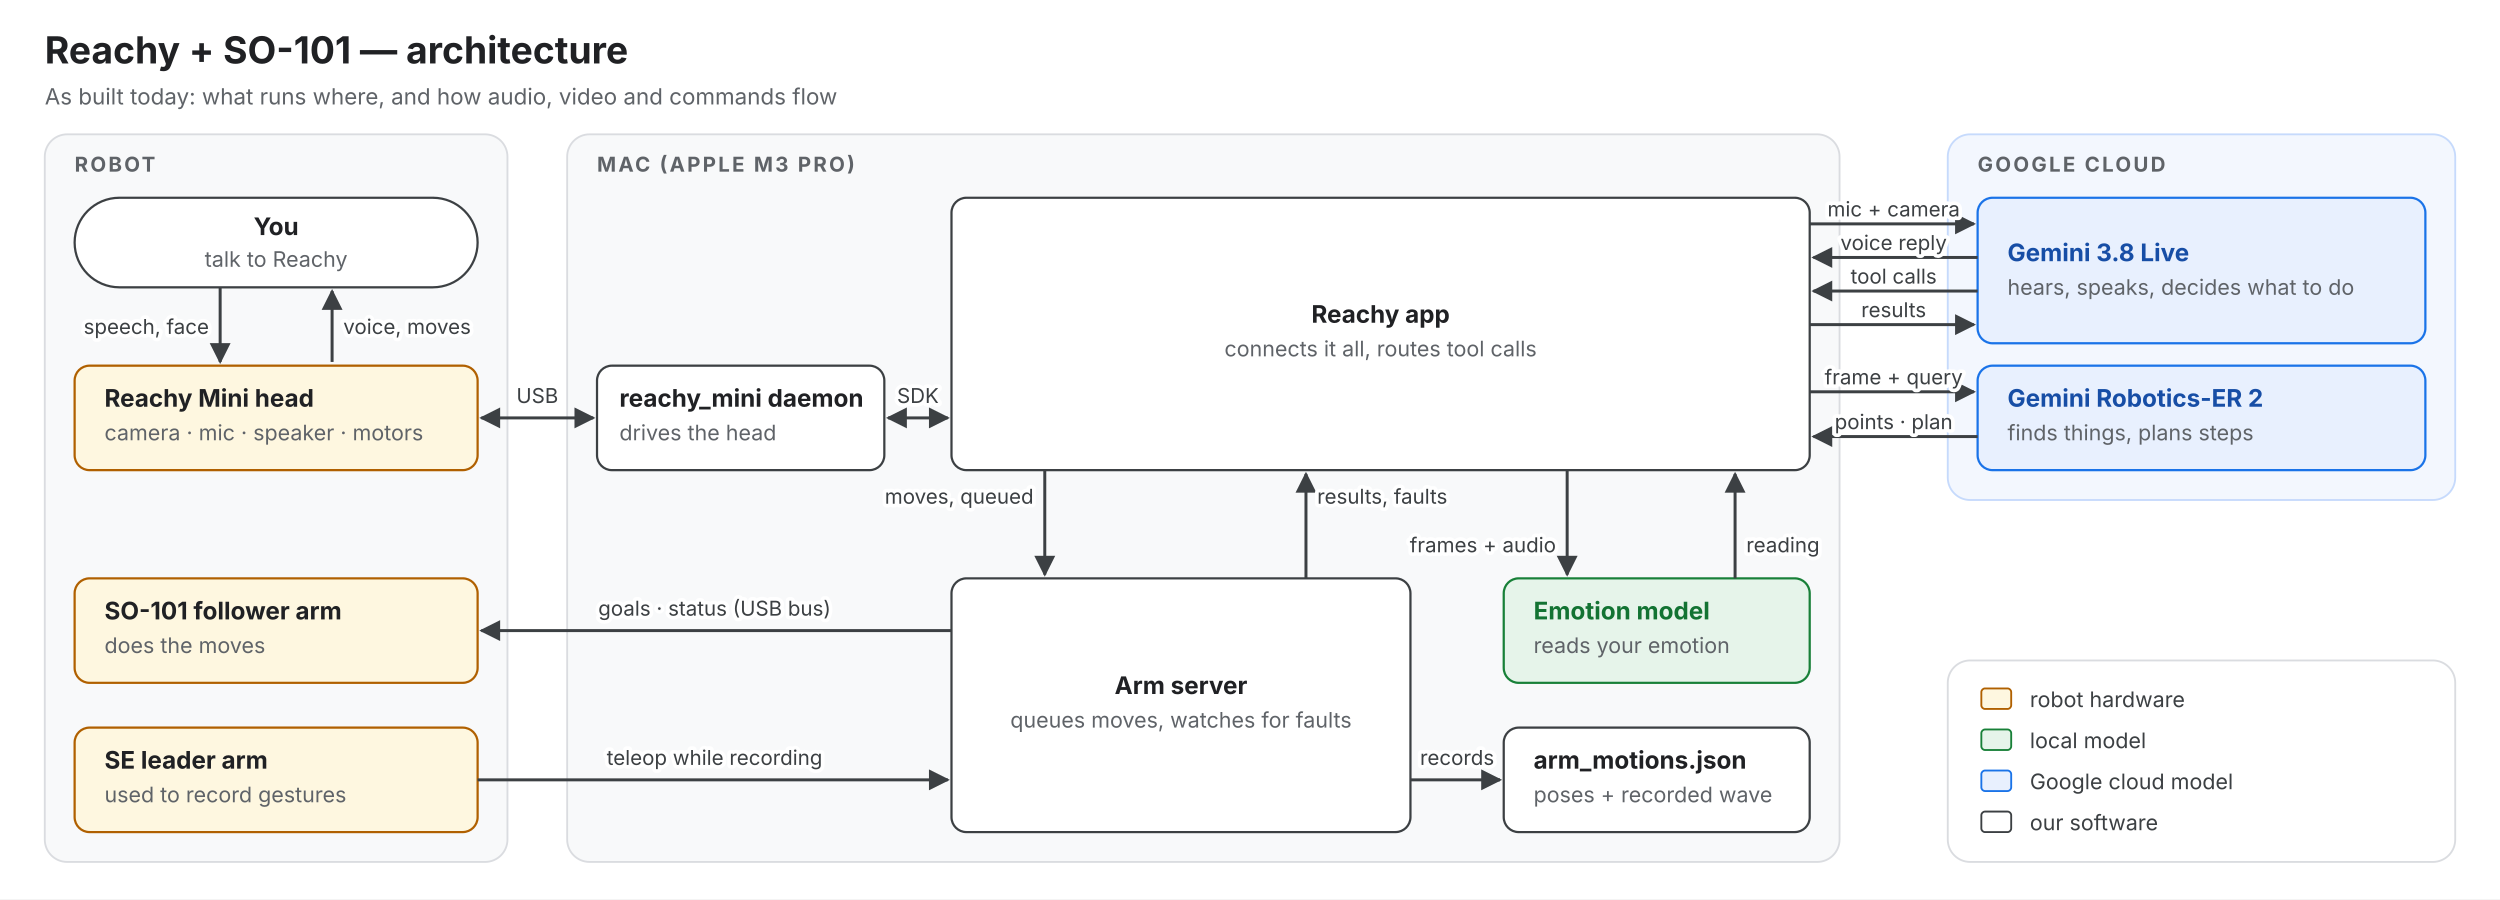
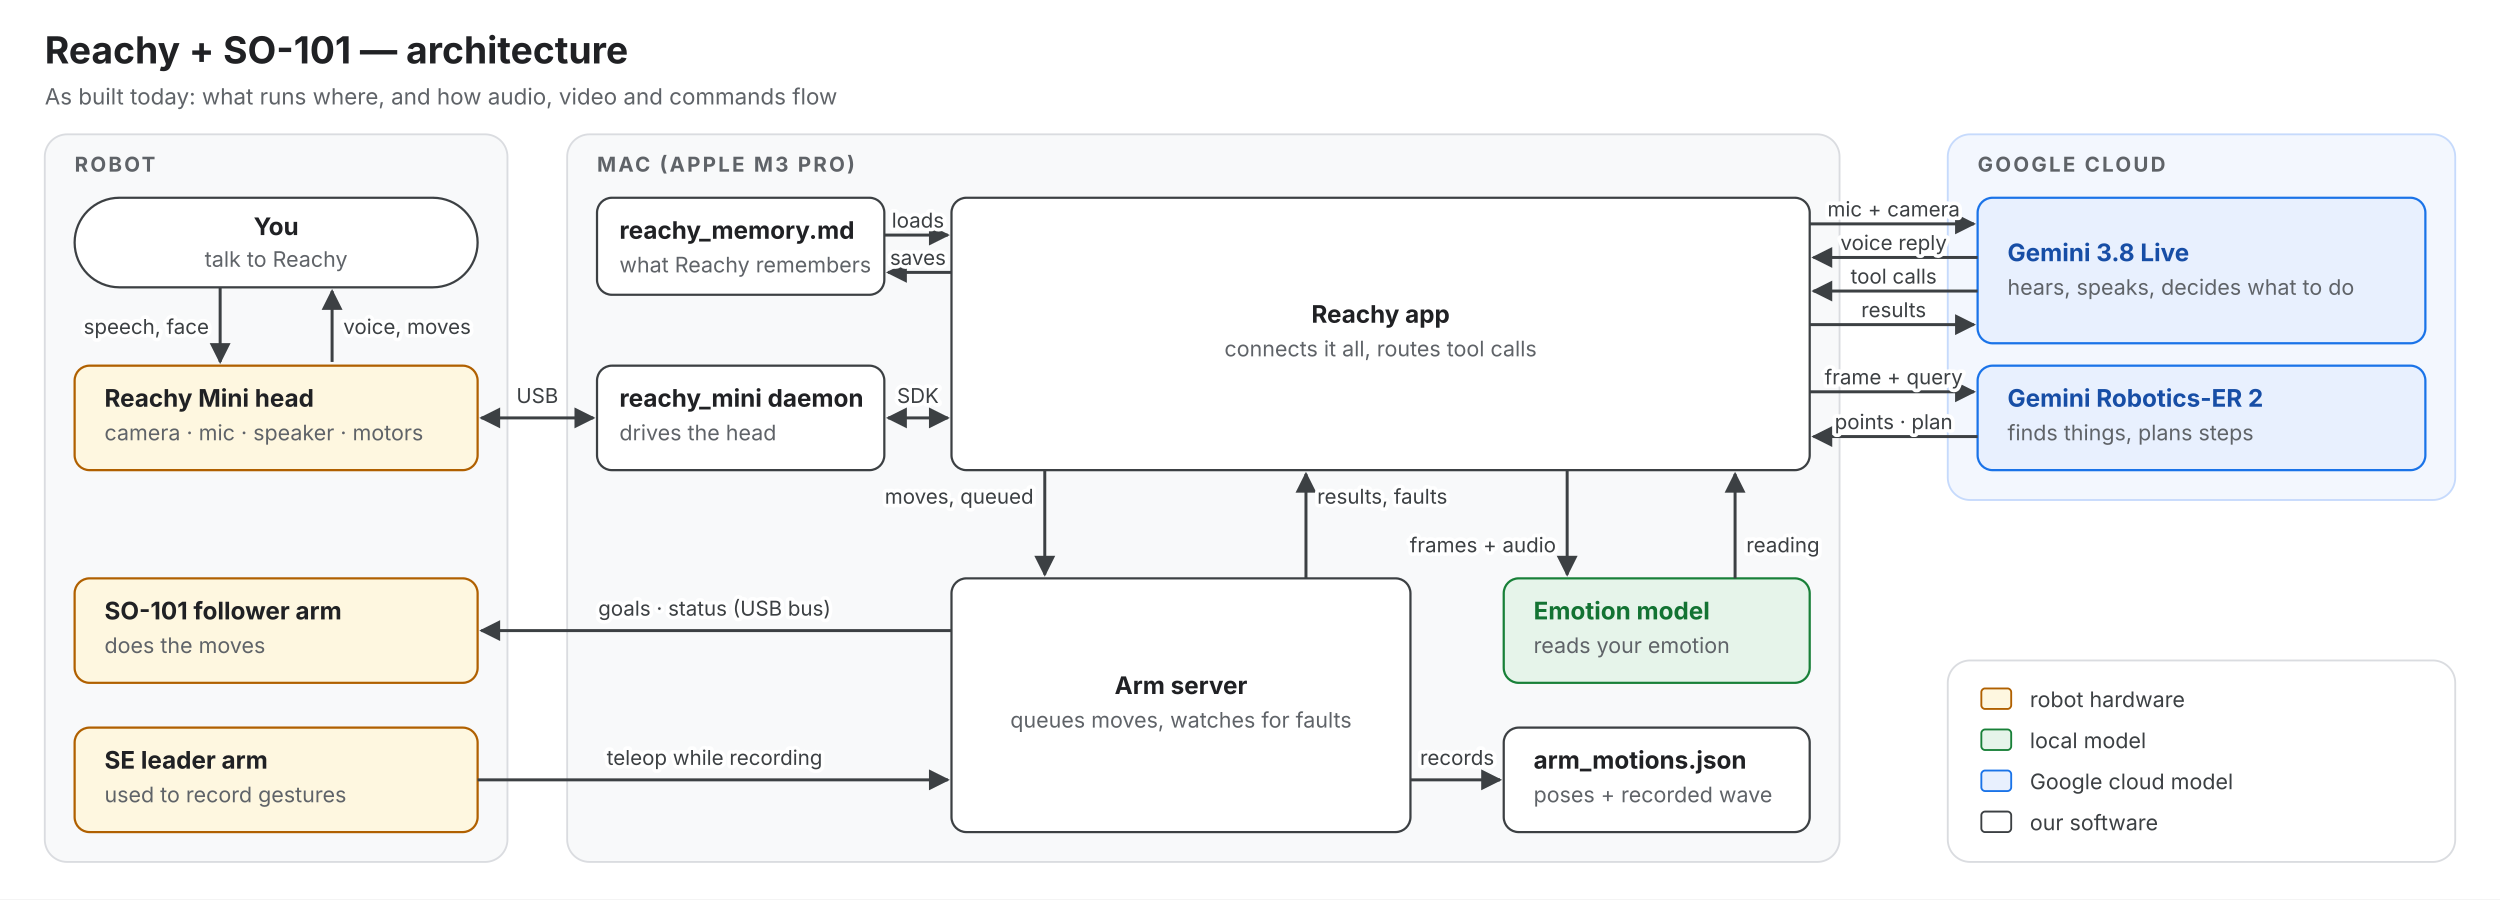
- <svg xmlns="http://www.w3.org/2000/svg" viewBox="0 0 1340 482" width="1340" height="482" role="img" aria-label="Reachy + SO-101 architecture as built today. You talk to the Reachy Mini head; the reachy_mini daemon drives it over USB; the Reachy app connects everything: it streams to Gemini 3.8 Live, which hears, speaks and decides what to do, asks Gemini Robotics-ER 2 to find things and plan, runs the local emotion model, and sends arm moves to the arm server, which drives the SO-101 follower arm and records gestures from the SE leader arm into arm_motions.json.">
+ <svg xmlns="http://www.w3.org/2000/svg" viewBox="0 0 1340 482" width="1340" height="482" role="img" aria-label="Reachy + SO-101 architecture as built today. You talk to the Reachy Mini head; the reachy_mini daemon drives it over USB; the Reachy app connects everything: it streams to Gemini 3.8 Live, which hears, speaks and decides what to do, asks Gemini Robotics-ER 2 to find things and plan, loads and saves its memory file, runs the local emotion model, and sends arm moves to the arm server, which drives the SO-101 follower arm and records gestures from the SE leader arm into arm_motions.json.">
  <defs>
    <marker id="arrow" viewBox="0 0 10 10" refX="9" refY="5" markerWidth="7" markerHeight="7" orient="auto-start-reverse">
      <path d="M0,0 L10,5 L0,10 z" fill="#3c4043" />
    </marker>
  </defs>
  <rect width="1340" height="482" fill="#ffffff" />
  <g font-family="Inter, Helvetica, Arial, sans-serif" fill="#202124">
    <text x="24" y="34" font-size="20" font-weight="700">Reachy + SO-101 — architecture</text>
    <text x="24" y="56" font-size="12" fill="#5f6368">As built today: what runs where, and how audio, video and commands flow</text>
    <rect x="24" y="72" width="248" height="390" rx="12" fill="#f8f9fa" stroke="#dadce0" />
    <rect x="304" y="72" width="682" height="390" rx="12" fill="#f8f9fa" stroke="#dadce0" />
    <rect x="1044" y="72" width="272" height="196" rx="12" fill="#f3f7fe" stroke="#c6dafc" />
    <g font-size="11" font-weight="700" letter-spacing="1.2" fill="#5f6368">
      <text x="40" y="92">ROBOT</text>
      <text x="320" y="92">MAC (APPLE M3 PRO)</text>
      <text x="1060" y="92">GOOGLE CLOUD</text>
    </g>
    <rect x="40" y="106" width="216" height="48" rx="24" fill="#ffffff" stroke="#3c4043" stroke-width="1.2" />
    <text x="148" y="126" font-size="13" font-weight="700" text-anchor="middle">You</text>
    <text x="148" y="143" font-size="11.5" fill="#5f6368" text-anchor="middle">talk to Reachy</text>
    <rect x="40" y="196" width="216" height="56" rx="8" fill="#fef7e0" stroke="#b06000" stroke-width="1.2" />
    <text x="56" y="218" font-size="13" font-weight="700">Reachy Mini head</text>
    <text x="56" y="236" font-size="11.5" fill="#5f6368">camera · mic · speaker · motors</text>
    <rect x="40" y="310" width="216" height="56" rx="8" fill="#fef7e0" stroke="#b06000" stroke-width="1.2" />
    <text x="56" y="332" font-size="13" font-weight="700">SO-101 follower arm</text>
    <text x="56" y="350" font-size="11.5" fill="#5f6368">does the moves</text>
    <rect x="40" y="390" width="216" height="56" rx="8" fill="#fef7e0" stroke="#b06000" stroke-width="1.2" />
    <text x="56" y="412" font-size="13" font-weight="700">SE leader arm</text>
    <text x="56" y="430" font-size="11.5" fill="#5f6368">used to record gestures</text>
+     <rect x="320" y="106" width="154" height="52" rx="8" fill="#ffffff" stroke="#3c4043" stroke-width="1.2" />
+     <text x="332" y="128" font-size="13" font-weight="700">reachy_memory.md</text>
+     <text x="332" y="146" font-size="11.5" fill="#5f6368">what Reachy remembers</text>
    <rect x="320" y="196" width="154" height="56" rx="8" fill="#ffffff" stroke="#3c4043" stroke-width="1.2" />
    <text x="332" y="218" font-size="13" font-weight="700">reachy_mini daemon</text>
    <text x="332" y="236" font-size="11.5" fill="#5f6368">drives the head</text>
    <rect x="510" y="106" width="460" height="146" rx="8" fill="#ffffff" stroke="#3c4043" stroke-width="1.2" />
    <text x="740" y="173" font-size="13" font-weight="700" text-anchor="middle">Reachy app</text>
    <text x="740" y="191" font-size="11.5" fill="#5f6368" text-anchor="middle">connects it all, routes tool calls</text>
    <rect x="510" y="310" width="246" height="136" rx="8" fill="#ffffff" stroke="#3c4043" stroke-width="1.2" />
    <text x="633" y="372" font-size="13" font-weight="700" text-anchor="middle">Arm server</text>
    <text x="633" y="390" font-size="11.5" fill="#5f6368" text-anchor="middle">queues moves, watches for faults</text>
    <rect x="806" y="310" width="164" height="56" rx="8" fill="#e6f4ea" stroke="#188038" stroke-width="1.2" />
    <text x="822" y="332" font-size="13" font-weight="700" fill="#137333">Emotion model</text>
    <text x="822" y="350" font-size="11.5" fill="#5f6368">reads your emotion</text>
    <rect x="806" y="390" width="164" height="56" rx="8" fill="#ffffff" stroke="#3c4043" stroke-width="1.2" />
    <text x="822" y="412" font-size="13" font-weight="700">arm_motions.json</text>
    <text x="822" y="430" font-size="11.5" fill="#5f6368">poses + recorded wave</text>
    <rect x="1060" y="106" width="240" height="78" rx="8" fill="#e8f0fe" stroke="#1a73e8" stroke-width="1.2" />
    <text x="1076" y="140" font-size="13" font-weight="700" fill="#174ea6">Gemini 3.8 Live</text>
    <text x="1076" y="158" font-size="11.5" fill="#5f6368">hears, speaks, decides what to do</text>
    <rect x="1060" y="196" width="240" height="56" rx="8" fill="#e8f0fe" stroke="#1a73e8" stroke-width="1.2" />
    <text x="1076" y="218" font-size="13" font-weight="700" fill="#174ea6">Gemini Robotics-ER 2</text>
    <text x="1076" y="236" font-size="11.5" fill="#5f6368">finds things, plans steps</text>
    <rect x="1044" y="354" width="272" height="108" rx="12" fill="#ffffff" stroke="#dadce0" />
    <g font-size="11.5" fill="#3c4043">
      <rect x="1062" y="369" width="16" height="11" rx="2" fill="#fef7e0" stroke="#b06000" />
      <text x="1088" y="379">robot hardware</text>
      <rect x="1062" y="391" width="16" height="11" rx="2" fill="#e6f4ea" stroke="#188038" />
      <text x="1088" y="401">local model</text>
      <rect x="1062" y="413" width="16" height="11" rx="2" fill="#e8f0fe" stroke="#1a73e8" />
      <text x="1088" y="423">Google cloud model</text>
      <rect x="1062" y="435" width="16" height="11" rx="2" fill="#ffffff" stroke="#3c4043" />
      <text x="1088" y="445">our software</text>
    </g>
    <g stroke="#3c4043" stroke-width="1.6" fill="none">
      <line x1="118" y1="154" x2="118" y2="194" marker-end="url(#arrow)" />
      <line x1="178" y1="194" x2="178" y2="156" marker-end="url(#arrow)" />
      <line x1="258" y1="224" x2="318" y2="224" marker-start="url(#arrow)" marker-end="url(#arrow)" />
      <line x1="476" y1="224" x2="508" y2="224" marker-start="url(#arrow)" marker-end="url(#arrow)" />
+       <line x1="474" y1="126" x2="508" y2="126" marker-end="url(#arrow)" />
+       <line x1="510" y1="146" x2="476" y2="146" marker-end="url(#arrow)" />
      <line x1="970" y1="120" x2="1058" y2="120" marker-end="url(#arrow)" />
      <line x1="1060" y1="138" x2="972" y2="138" marker-end="url(#arrow)" />
      <line x1="1060" y1="156" x2="972" y2="156" marker-end="url(#arrow)" />
      <line x1="970" y1="174" x2="1058" y2="174" marker-end="url(#arrow)" />
      <line x1="970" y1="210" x2="1058" y2="210" marker-end="url(#arrow)" />
      <line x1="1060" y1="234" x2="972" y2="234" marker-end="url(#arrow)" />
      <line x1="840" y1="252" x2="840" y2="308" marker-end="url(#arrow)" />
      <line x1="930" y1="310" x2="930" y2="254" marker-end="url(#arrow)" />
      <line x1="560" y1="252" x2="560" y2="308" marker-end="url(#arrow)" />
      <line x1="700" y1="310" x2="700" y2="254" marker-end="url(#arrow)" />
      <line x1="510" y1="338" x2="258" y2="338" marker-end="url(#arrow)" />
      <line x1="256" y1="418" x2="508" y2="418" marker-end="url(#arrow)" />
      <line x1="756" y1="418" x2="804" y2="418" marker-end="url(#arrow)" />
    </g>
    <g font-size="11" fill="#3c4043" stroke="#ffffff" stroke-width="4" stroke-linejoin="round" paint-order="stroke">
      <text x="112" y="179" text-anchor="end">speech, face</text>
      <text x="184" y="179">voice, moves</text>
      <text x="288" y="216" text-anchor="middle">USB</text>
      <text x="492" y="216" text-anchor="middle">SDK</text>
+       <text x="492" y="122" text-anchor="middle">loads</text>
+       <text x="492" y="142" text-anchor="middle">saves</text>
      <text x="1015" y="116" text-anchor="middle">mic + camera</text>
      <text x="1015" y="134" text-anchor="middle">voice reply</text>
      <text x="1015" y="152" text-anchor="middle">tool calls</text>
      <text x="1015" y="170" text-anchor="middle">results</text>
      <text x="1015" y="206" text-anchor="middle">frame + query</text>
      <text x="1015" y="230" text-anchor="middle">points · plan</text>
      <text x="834" y="296" text-anchor="end">frames + audio</text>
      <text x="936" y="296">reading</text>
      <text x="554" y="270" text-anchor="end">moves, queued</text>
      <text x="706" y="270">results, faults</text>
      <text x="383" y="330" text-anchor="middle">goals · status (USB bus)</text>
      <text x="383" y="410" text-anchor="middle">teleop while recording</text>
      <text x="781" y="410" text-anchor="middle">records</text>
    </g>
  </g>
</svg>
